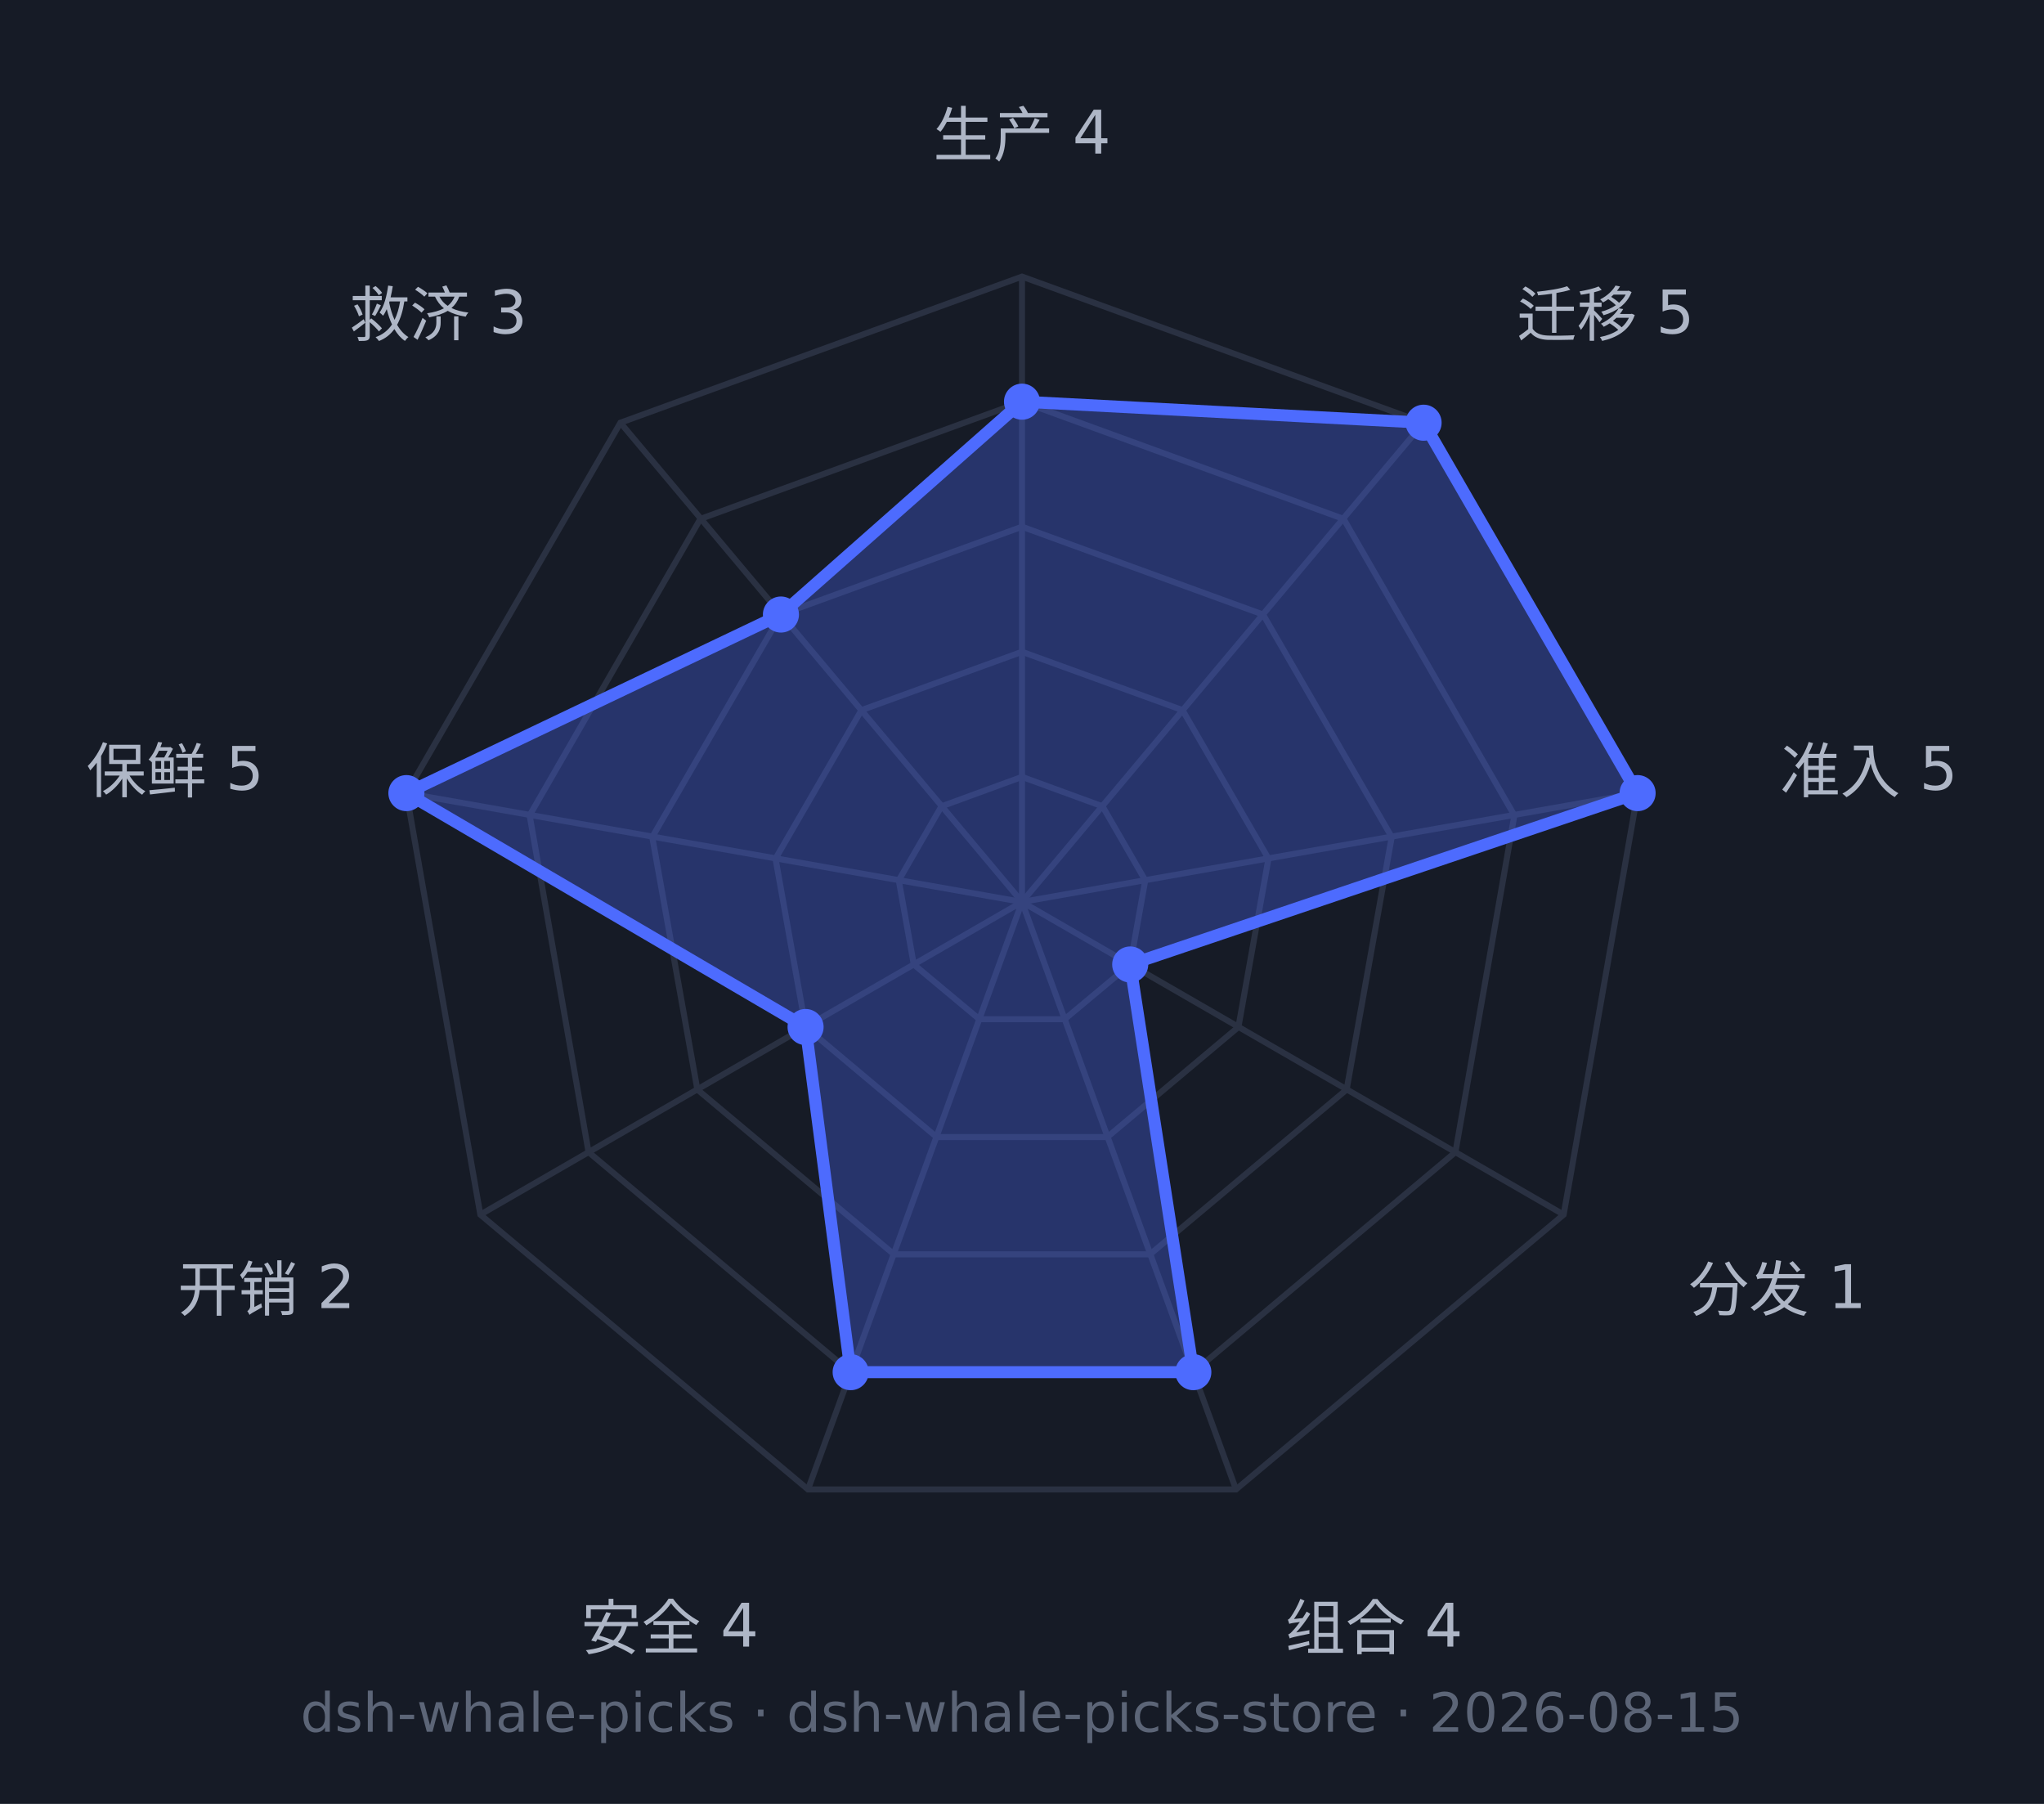
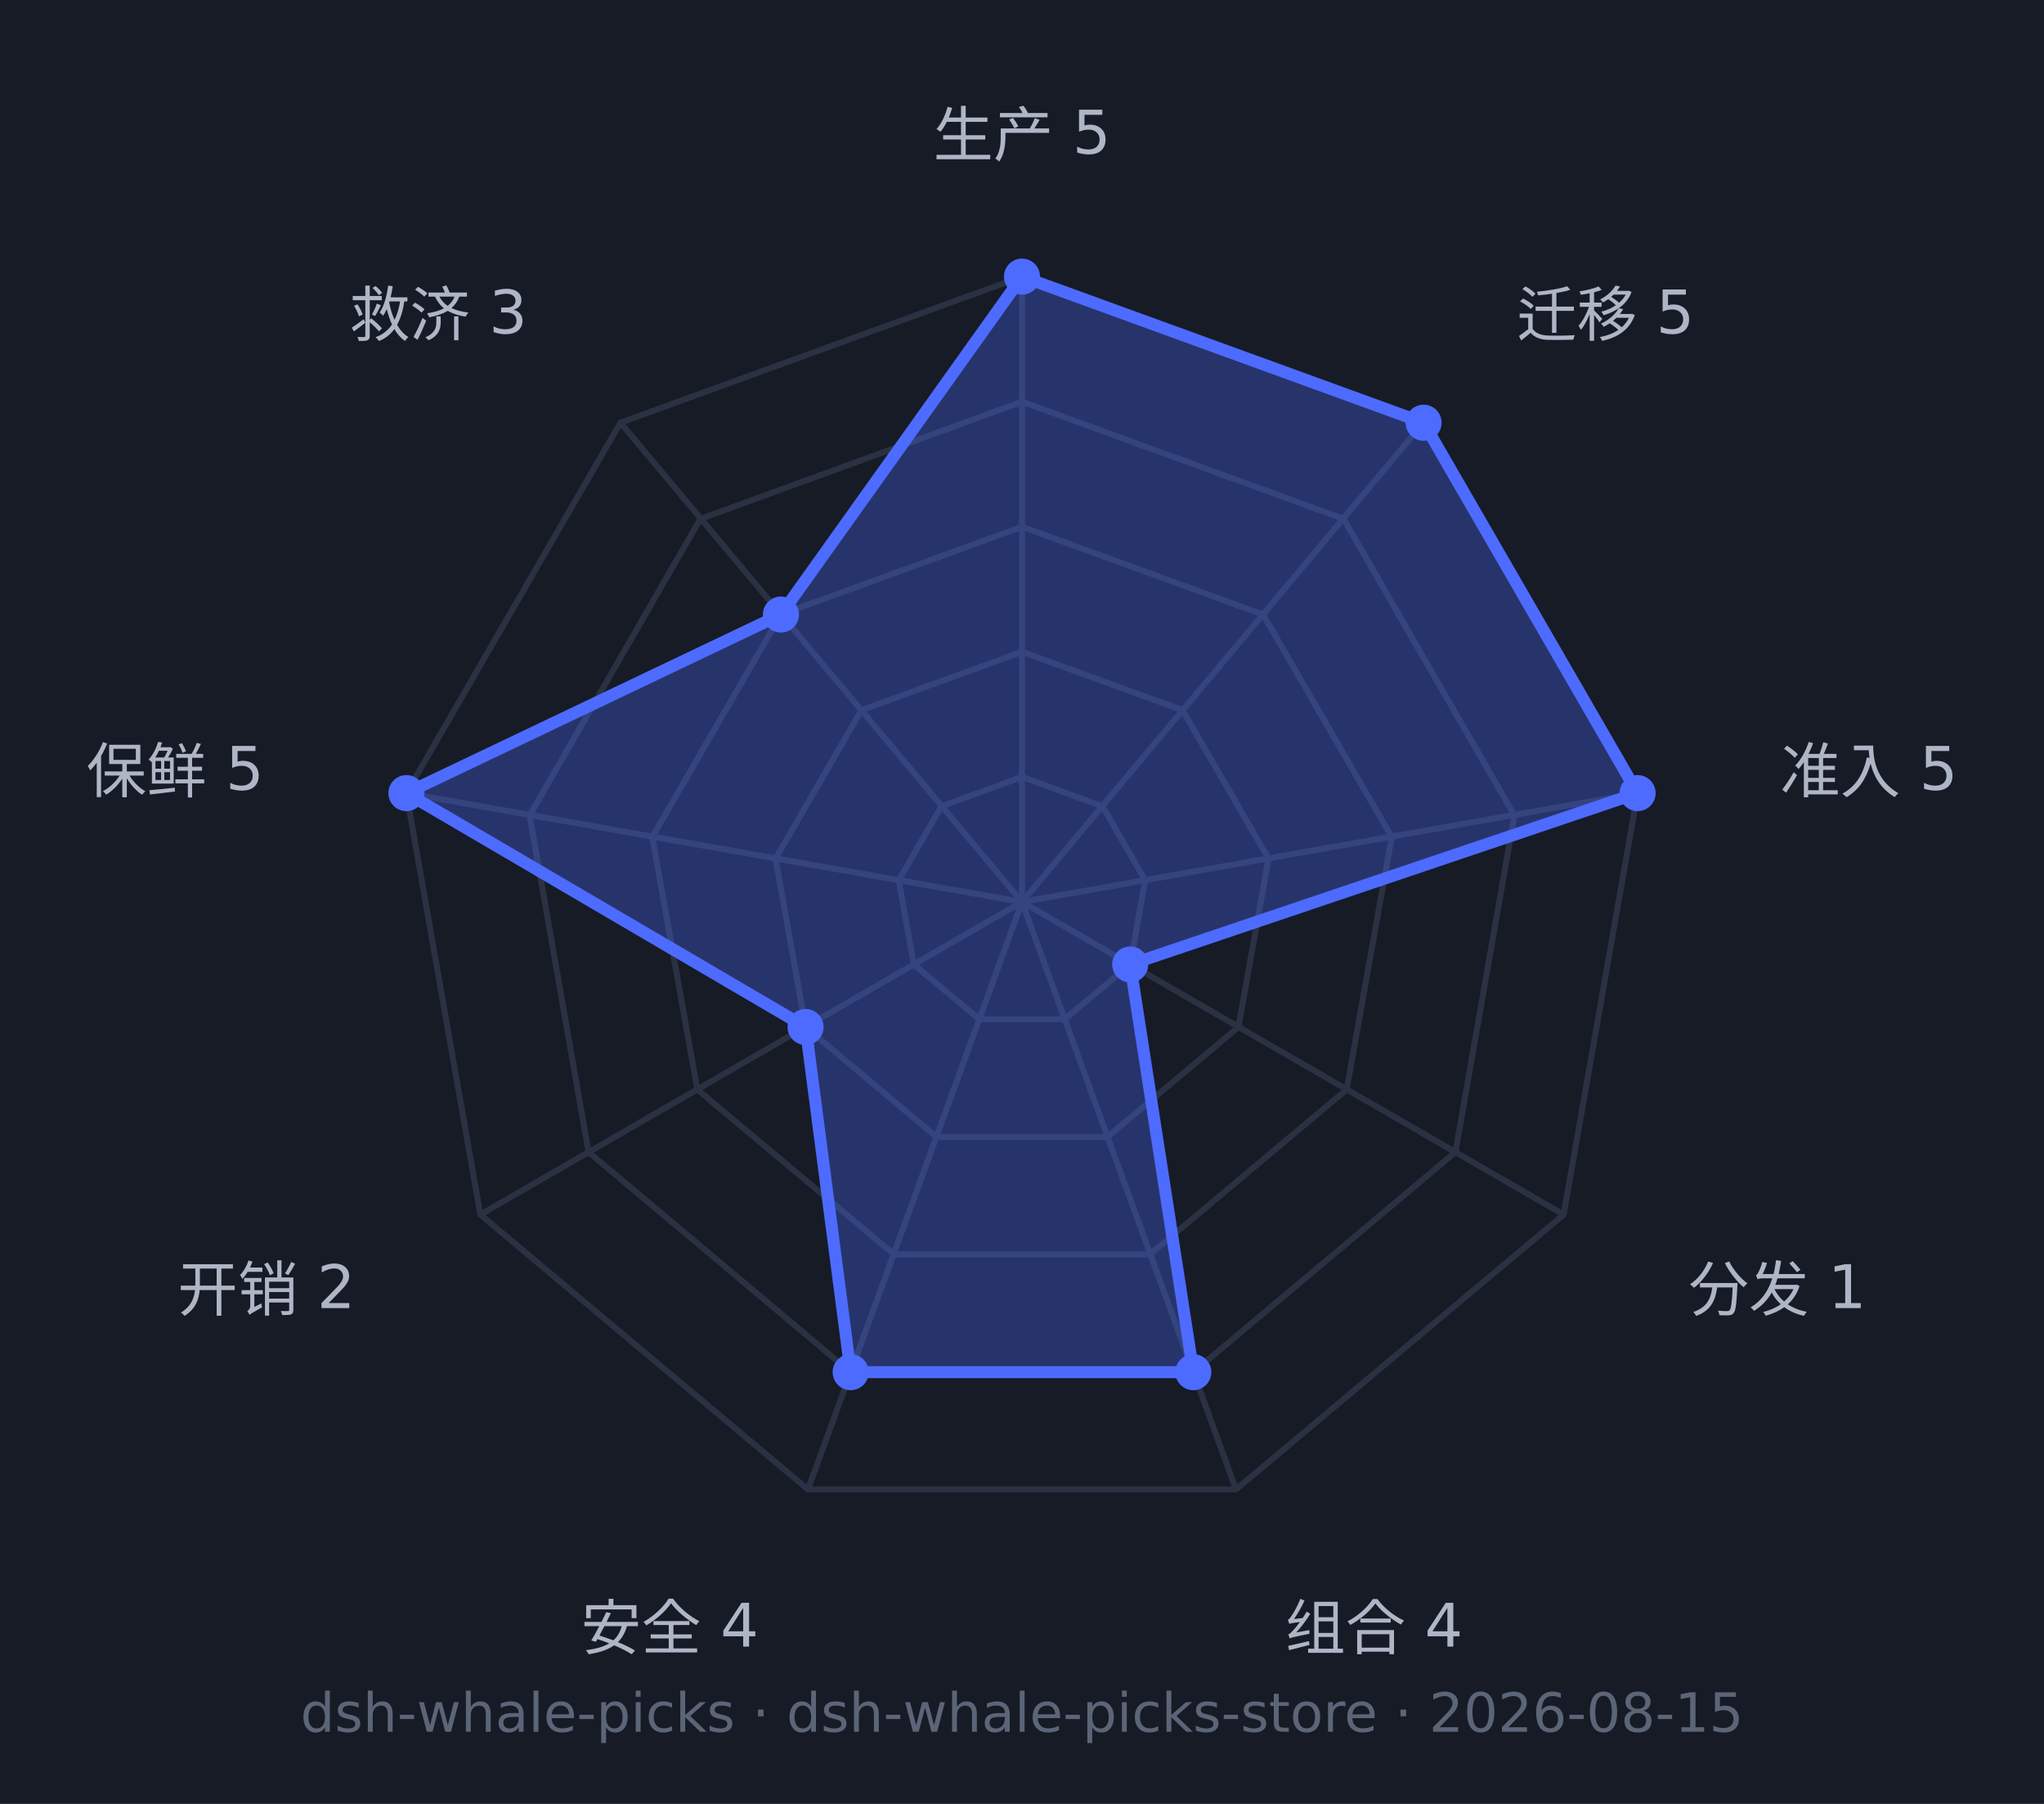
<svg xmlns="http://www.w3.org/2000/svg" width="340" height="300" viewBox="0 0 340 300" role="img" aria-label="dsh-whale-picks-store nine-goal radar">
  <rect width="340" height="300" fill="#161b26" />
  <polygon points="170.0,129.2 183.4,134.1 190.5,146.4 188.0,160.4 177.1,169.5 162.9,169.5 152.0,160.4 149.5,146.4 156.6,134.1" fill="none" stroke="#2a3142" stroke-width="1" />
  <polygon points="170.0,108.4 196.7,118.1 211.0,142.8 206.0,170.8 184.2,189.1 155.8,189.1 134.0,170.8 129.0,142.8 143.3,118.1" fill="none" stroke="#2a3142" stroke-width="1" />
  <polygon points="170.0,87.6 210.1,102.2 231.5,139.2 224.0,181.2 191.3,208.6 148.7,208.6 116.0,181.2 108.5,139.2 129.9,102.2" fill="none" stroke="#2a3142" stroke-width="1" />
  <polygon points="170.0,66.8 223.5,86.3 251.9,135.6 242.1,191.6 198.5,228.2 141.5,228.2 97.9,191.6 88.1,135.6 116.5,86.3" fill="none" stroke="#2a3142" stroke-width="1" />
  <polygon points="170.0,46.0 236.8,70.3 272.4,131.9 260.1,202.0 205.6,247.7 134.4,247.7 79.9,202.0 67.6,131.9 103.2,70.3" fill="none" stroke="#2a3142" stroke-width="1" />
  <line x1="170" y1="150" x2="170.0" y2="46.0" stroke="#2a3142" stroke-width="1" />
  <line x1="170" y1="150" x2="236.8" y2="70.3" stroke="#2a3142" stroke-width="1" />
  <line x1="170" y1="150" x2="272.4" y2="131.9" stroke="#2a3142" stroke-width="1" />
  <line x1="170" y1="150" x2="260.1" y2="202.0" stroke="#2a3142" stroke-width="1" />
  <line x1="170" y1="150" x2="205.6" y2="247.7" stroke="#2a3142" stroke-width="1" />
  <line x1="170" y1="150" x2="134.4" y2="247.7" stroke="#2a3142" stroke-width="1" />
  <line x1="170" y1="150" x2="79.9" y2="202.0" stroke="#2a3142" stroke-width="1" />
  <line x1="170" y1="150" x2="67.6" y2="131.9" stroke="#2a3142" stroke-width="1" />
  <line x1="170" y1="150" x2="103.2" y2="70.3" stroke="#2a3142" stroke-width="1" />
-   <polygon points="170.0,66.8 236.8,70.3 272.4,131.9 188.0,160.4 198.5,228.2 141.5,228.2 134.0,170.8 67.6,131.9 129.9,102.2" fill="rgba(77,107,254,0.32)" stroke="#4D6BFE" stroke-width="2" />
-   <circle cx="170.0" cy="66.8" r="3" fill="#4D6BFE" />
+   <polygon points="170.0,46.0 236.8,70.3 272.4,131.9 188.0,160.4 198.5,228.2 141.5,228.2 134.0,170.8 67.6,131.9 129.9,102.2" fill="rgba(77,107,254,0.32)" stroke="#4D6BFE" stroke-width="2" />
+   <circle cx="170.0" cy="46.0" r="3" fill="#4D6BFE" />
  <circle cx="236.8" cy="70.3" r="3" fill="#4D6BFE" />
  <circle cx="272.4" cy="131.9" r="3" fill="#4D6BFE" />
  <circle cx="188.0" cy="160.4" r="3" fill="#4D6BFE" />
  <circle cx="198.5" cy="228.2" r="3" fill="#4D6BFE" />
  <circle cx="141.5" cy="228.2" r="3" fill="#4D6BFE" />
  <circle cx="134.0" cy="170.8" r="3" fill="#4D6BFE" />
  <circle cx="67.6" cy="131.9" r="3" fill="#4D6BFE" />
  <circle cx="129.9" cy="102.2" r="3" fill="#4D6BFE" />
-   <text x="170.0" y="26.0" fill="#aeb6c6" font-family="Verdana,DejaVu Sans,sans-serif" font-size="10" text-anchor="middle">生产 4</text>
+   <text x="170.0" y="26.0" fill="#aeb6c6" font-family="Verdana,DejaVu Sans,sans-serif" font-size="10" text-anchor="middle">生产 5</text>
  <text x="252.3" y="55.9" fill="#aeb6c6" font-family="Verdana,DejaVu Sans,sans-serif" font-size="10" text-anchor="start">迁移 5</text>
  <text x="296.1" y="131.8" fill="#aeb6c6" font-family="Verdana,DejaVu Sans,sans-serif" font-size="10" text-anchor="start">准入 5</text>
  <text x="280.9" y="218.0" fill="#aeb6c6" font-family="Verdana,DejaVu Sans,sans-serif" font-size="10" text-anchor="start">分发 1</text>
  <text x="213.8" y="274.3" fill="#aeb6c6" font-family="Verdana,DejaVu Sans,sans-serif" font-size="10" text-anchor="start">组合 4</text>
  <text x="126.2" y="274.3" fill="#aeb6c6" font-family="Verdana,DejaVu Sans,sans-serif" font-size="10" text-anchor="end">安全 4</text>
  <text x="59.1" y="218.0" fill="#aeb6c6" font-family="Verdana,DejaVu Sans,sans-serif" font-size="10" text-anchor="end">开销 2</text>
  <text x="43.9" y="131.8" fill="#aeb6c6" font-family="Verdana,DejaVu Sans,sans-serif" font-size="10" text-anchor="end">保鲜 5</text>
  <text x="87.7" y="55.9" fill="#aeb6c6" font-family="Verdana,DejaVu Sans,sans-serif" font-size="10" text-anchor="end">救济 3</text>
  <text x="170" y="288" fill="#5c6577" font-family="Verdana,DejaVu Sans,sans-serif" font-size="9" text-anchor="middle">dsh-whale-picks · dsh-whale-picks-store · 2026-08-15</text>
</svg>
